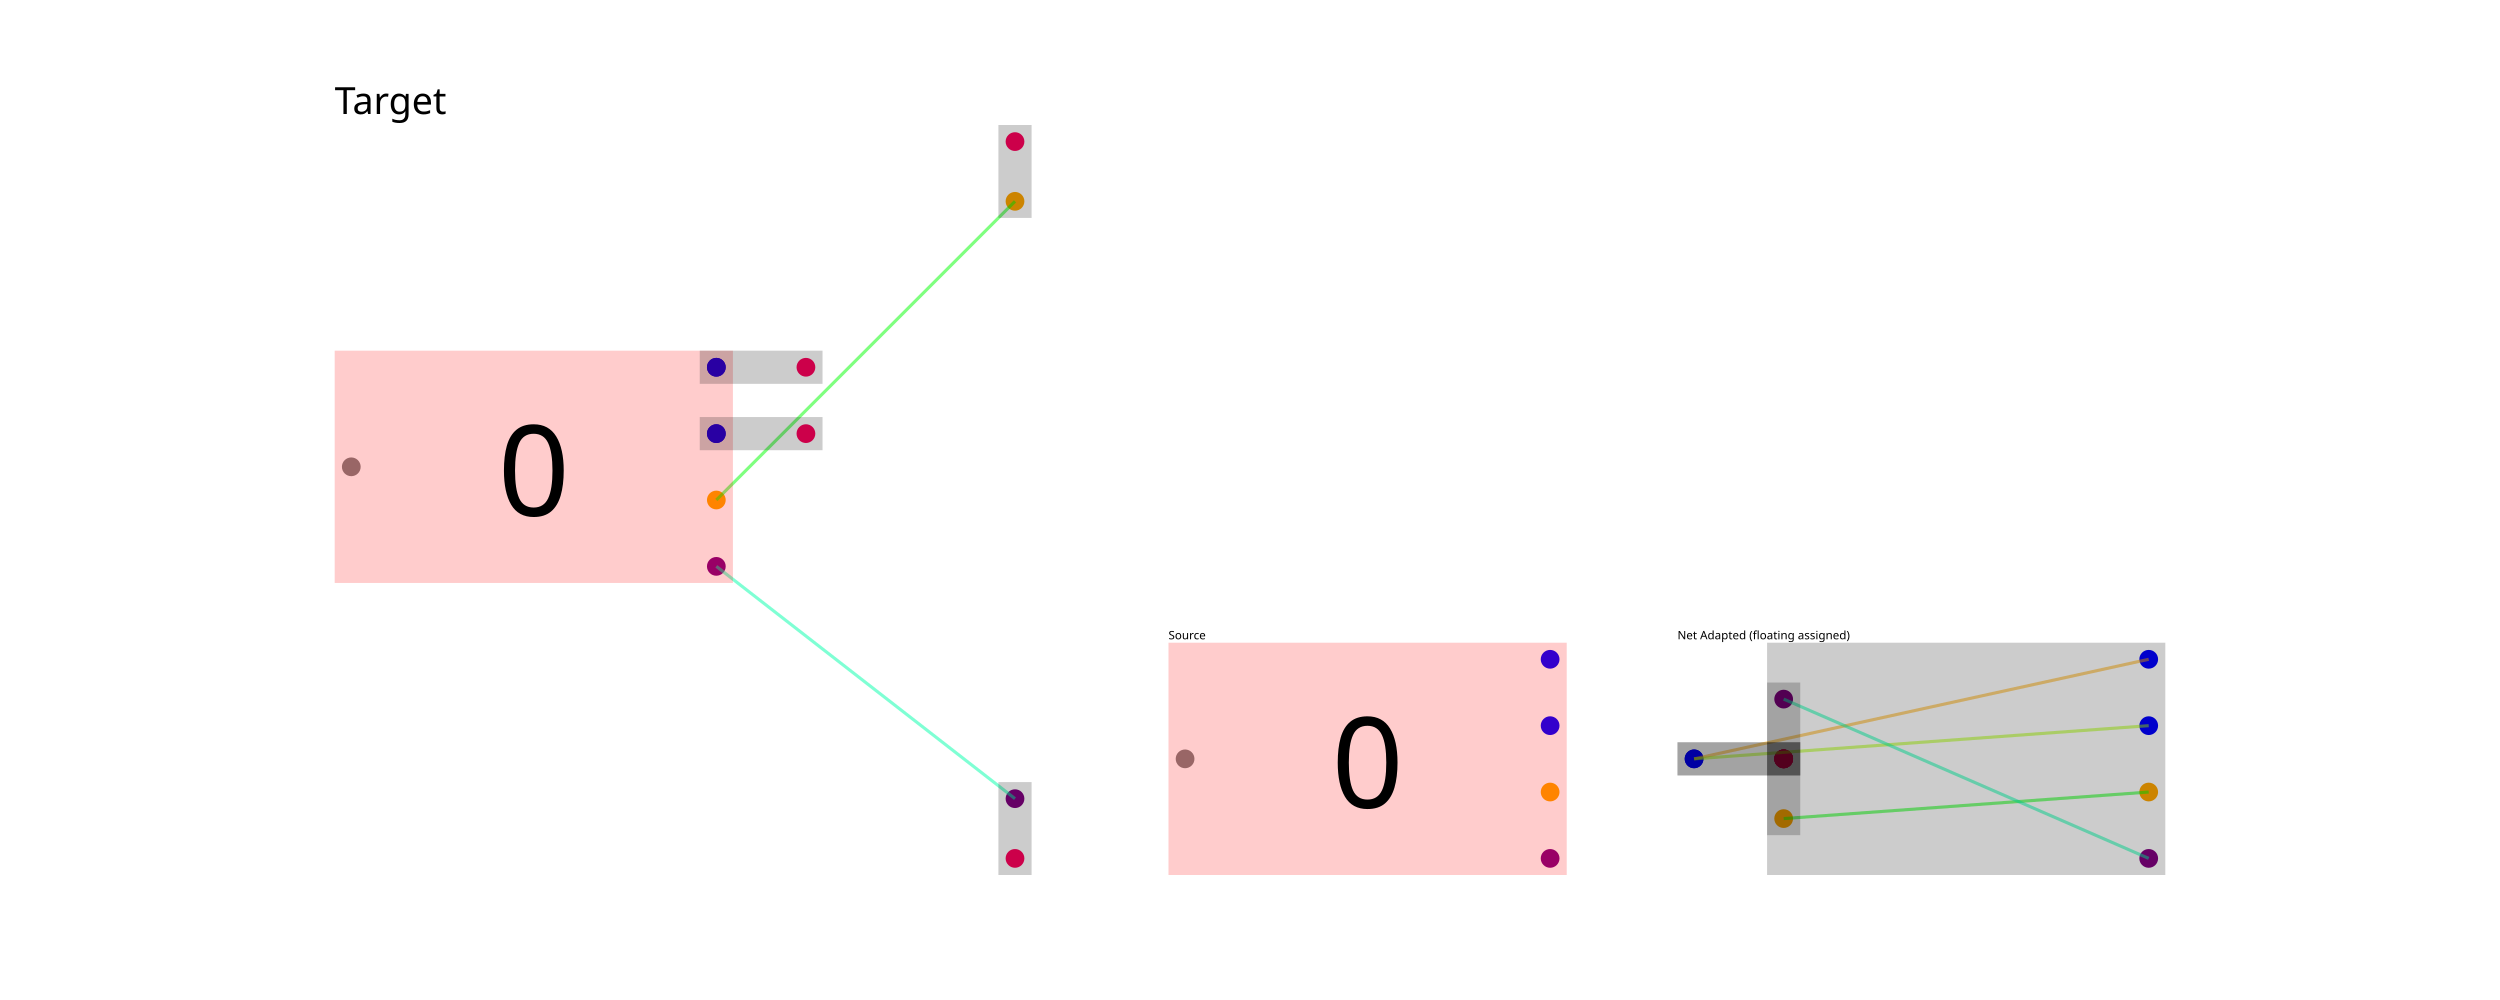
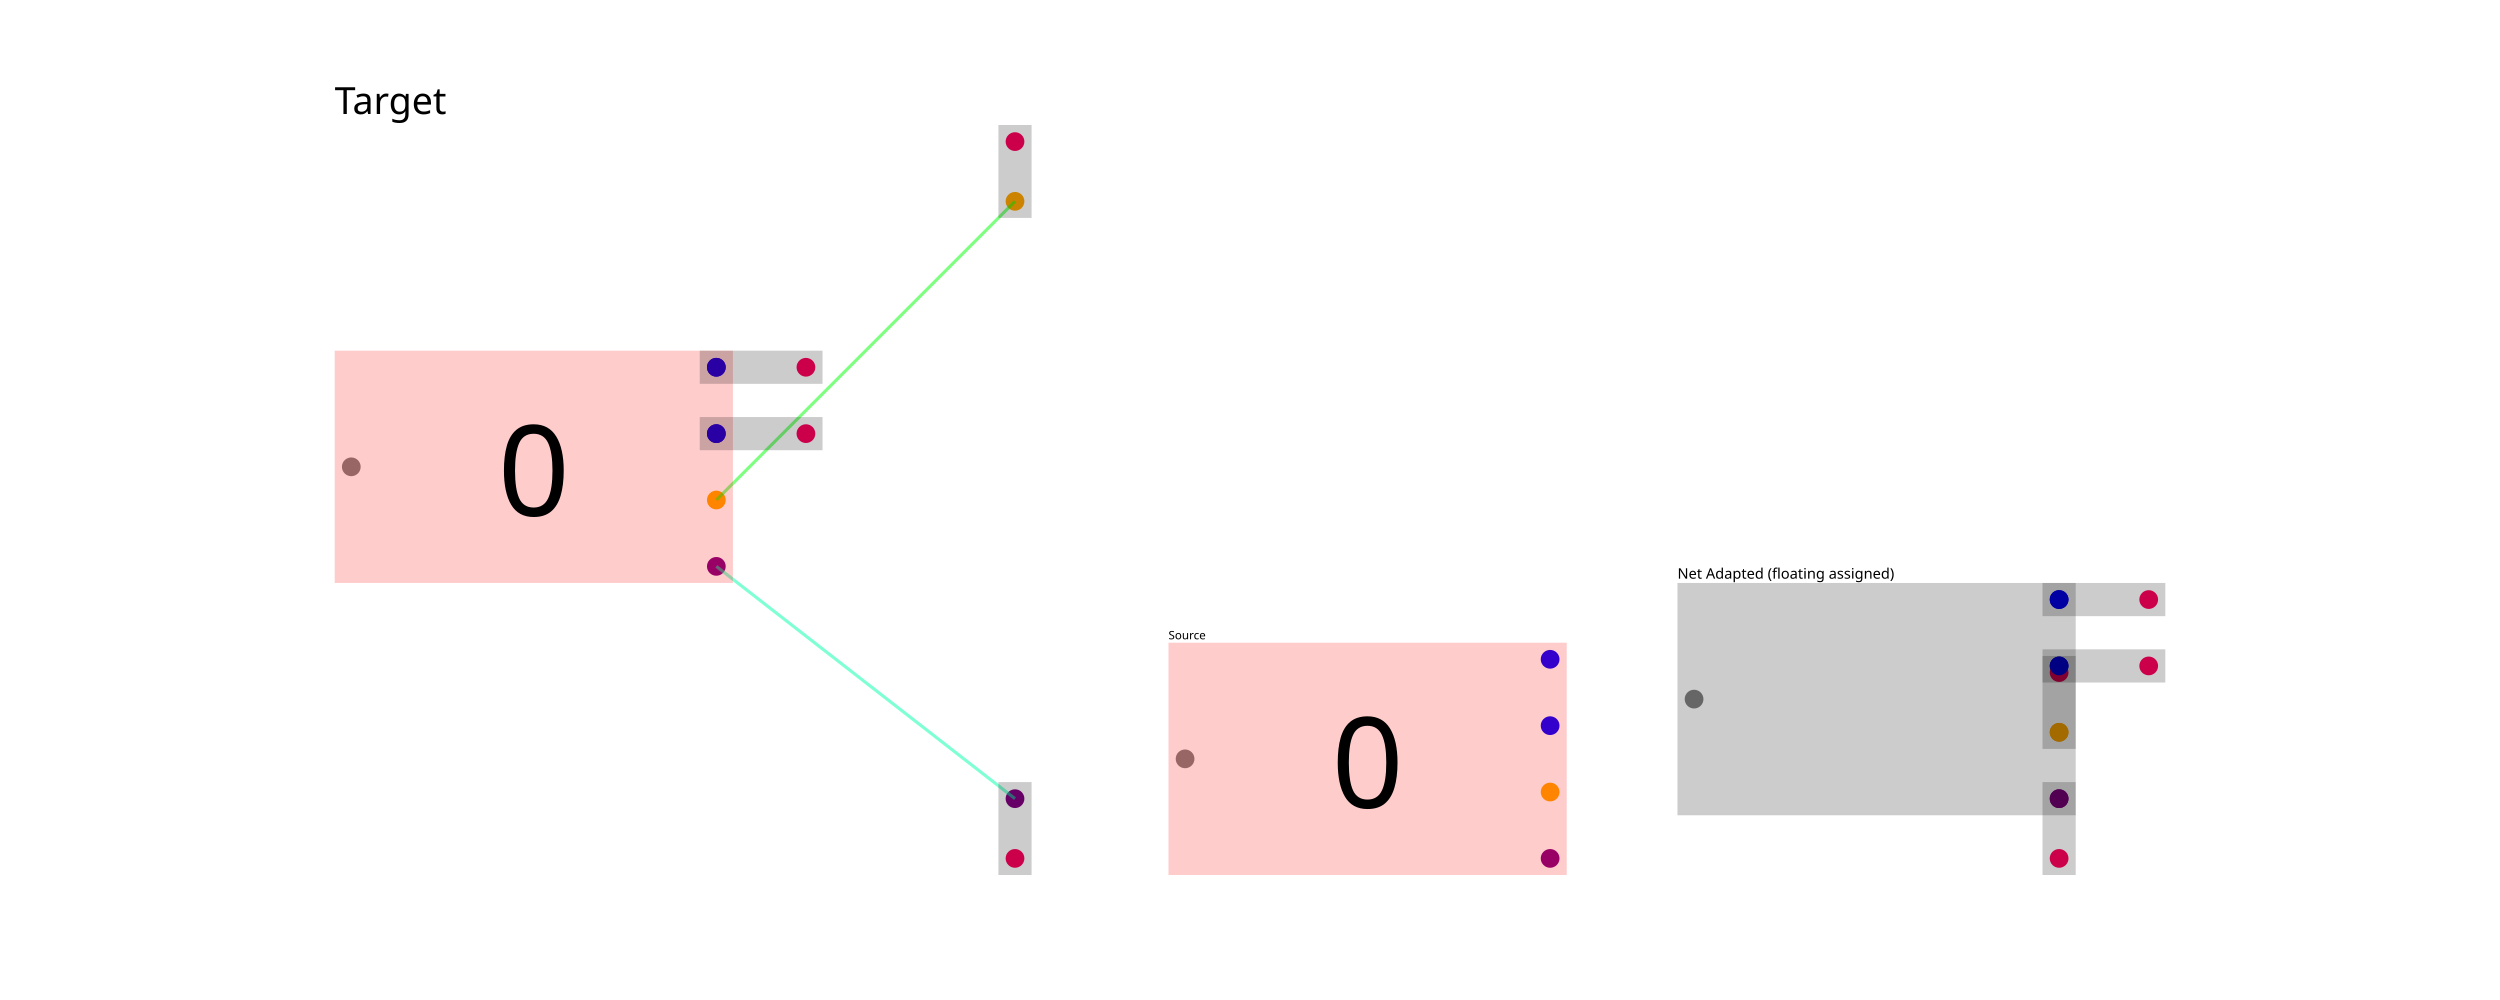
<svg xmlns="http://www.w3.org/2000/svg" width="800" height="320" viewBox="0 0 800 320">
  <rect width="100%" height="100%" fill="white" />
  <g>
    <circle data-type="point" data-label="schematic_component_0_center component_center center_schematic_component_0" data-x="0" data-y="0" cx="112.412" cy="149.381" r="3" fill="gray" />
  </g>
  <g>
    <circle data-type="point" data-label="schematic_port_0 normal unnamedsubcircuit13_connectivity_net0" data-x="1.1" data-y="0.30000000000000004" cx="229.226" cy="117.522" r="3" fill="blue" />
  </g>
  <g>
    <circle data-type="point" data-label="schematic_port_1 normal unnamedsubcircuit13_connectivity_net1" data-x="1.1" data-y="0.09999999999999998" cx="229.226" cy="138.761" r="3" fill="blue" />
  </g>
  <g>
    <circle data-type="point" data-label="schematic_port_2 vcc unnamedsubcircuit13_connectivity_net2" data-x="1.1" data-y="-0.10000000000000003" cx="229.226" cy="160" r="3" fill="orange" />
  </g>
  <g>
    <circle data-type="point" data-label="schematic_port_3 gnd unnamedsubcircuit13_connectivity_net3" data-x="1.1" data-y="-0.30000000000000004" cx="229.226" cy="181.239" r="3" fill="purple" />
  </g>
  <g>
    <circle data-type="point" data-label="schematic_net_label_0_pin gnd unnamedsubcircuit13_connectivity_net3" data-x="2" data-y="-1" cx="324.801" cy="255.575" r="3" fill="purple" />
  </g>
  <g>
    <circle data-type="point" data-label="schematic_net_label_0_center netlabel_center schematic_net_label_0_center" data-x="2" data-y="-1.18" cx="324.801" cy="274.69" r="3" fill="hsl(338.4, 100%, 50%, 1)" />
  </g>
  <g>
    <circle data-type="point" data-label="schematic_net_label_1_pin vcc unnamedsubcircuit13_connectivity_net2" data-x="2" data-y="0.8" cx="324.801" cy="64.425" r="3" fill="orange" />
  </g>
  <g>
    <circle data-type="point" data-label="schematic_net_label_1_center netlabel_center schematic_net_label_1_center" data-x="2" data-y="0.98" cx="324.801" cy="45.31" r="3" fill="hsl(338.4, 100%, 50%, 1)" />
  </g>
  <g>
    <circle data-type="point" data-label="schematic_net_label_2_pin normal unnamedsubcircuit13_connectivity_net0" data-x="1.1" data-y="0.30000000000000004" cx="229.226" cy="117.522" r="3" fill="blue" />
  </g>
  <g>
    <circle data-type="point" data-label="schematic_net_label_2_center netlabel_center schematic_net_label_2_center" data-x="1.37" data-y="0.30000000000000004" cx="257.898" cy="117.522" r="3" fill="hsl(338.4, 100%, 50%, 1)" />
  </g>
  <g>
    <circle data-type="point" data-label="schematic_net_label_3_pin normal unnamedsubcircuit13_connectivity_net1" data-x="1.1" data-y="0.09999999999999998" cx="229.226" cy="138.761" r="3" fill="blue" />
  </g>
  <g>
    <circle data-type="point" data-label="schematic_net_label_3_center netlabel_center schematic_net_label_3_center" data-x="1.37" data-y="0.09999999999999998" cx="257.898" cy="138.761" r="3" fill="hsl(338.4, 100%, 50%, 1)" />
  </g>
  <g>
    <circle data-type="point" data-label="schematic_component_0_center component_center center_schematic_component_0" data-x="2.5125" data-y="-0.8799999999999997" cx="379.226" cy="242.832" r="3" fill="gray" />
  </g>
  <g>
    <circle data-type="point" data-label="schematic_port_0 normal unnamedsubcircuit13_connectivity_net0" data-x="3.6125000000000003" data-y="-0.5799999999999996" cx="496.04" cy="210.973" r="3" fill="blue" />
  </g>
  <g>
    <circle data-type="point" data-label="schematic_port_1 normal unnamedsubcircuit13_connectivity_net1" data-x="3.6125000000000003" data-y="-0.7799999999999997" cx="496.04" cy="232.212" r="3" fill="blue" />
  </g>
  <g>
    <circle data-type="point" data-label="schematic_port_2 vcc unnamedsubcircuit13_connectivity_net2" data-x="3.6125000000000003" data-y="-0.9799999999999998" cx="496.04" cy="253.451" r="3" fill="orange" />
  </g>
  <g>
    <circle data-type="point" data-label="schematic_port_3 gnd unnamedsubcircuit13_connectivity_net3" data-x="3.6125000000000003" data-y="-1.1799999999999997" cx="496.04" cy="274.69" r="3" fill="purple" />
  </g>
  <g>
-     <circle data-type="point" data-label="schematic_component_0_center component_center center_schematic_component_0" data-x="4.31625" data-y="-0.8799999999999997" cx="570.774" cy="242.832" r="3" fill="gray" />
+     <circle data-type="point" data-label="schematic_component_0_center component_center center_schematic_component_0" data-x="4.046250000000001" data-y="-0.6999999999999997" cx="542.102" cy="223.717" r="3" fill="gray" />
  </g>
  <g>
-     <circle data-type="point" data-label="schematic_port_0 normal unnamedsubcircuit13_connectivity_net0" data-x="5.41625" data-y="-0.5799999999999996" cx="687.588" cy="210.973" r="3" fill="blue" />
+     <circle data-type="point" data-label="schematic_port_0 normal unnamedsubcircuit13_connectivity_net0" data-x="5.14625" data-y="-0.3999999999999997" cx="658.916" cy="191.858" r="3" fill="blue" />
  </g>
  <g>
-     <circle data-type="point" data-label="schematic_port_1 normal unnamedsubcircuit13_connectivity_net1" data-x="5.41625" data-y="-0.7799999999999997" cx="687.588" cy="232.212" r="3" fill="blue" />
+     <circle data-type="point" data-label="schematic_port_1 normal unnamedsubcircuit13_connectivity_net1" data-x="5.14625" data-y="-0.5999999999999998" cx="658.916" cy="213.097" r="3" fill="blue" />
  </g>
  <g>
-     <circle data-type="point" data-label="schematic_port_2 vcc unnamedsubcircuit13_connectivity_net2" data-x="5.41625" data-y="-0.9799999999999998" cx="687.588" cy="253.451" r="3" fill="orange" />
+     <circle data-type="point" data-label="schematic_port_2 vcc unnamedsubcircuit13_connectivity_net2" data-x="5.14625" data-y="-0.7999999999999998" cx="658.916" cy="234.336" r="3" fill="orange" />
  </g>
  <g>
-     <circle data-type="point" data-label="schematic_port_3 gnd unnamedsubcircuit13_connectivity_net3" data-x="5.41625" data-y="-1.1799999999999997" cx="687.588" cy="274.69" r="3" fill="purple" />
+     <circle data-type="point" data-label="schematic_port_3 gnd unnamedsubcircuit13_connectivity_net3" data-x="5.14625" data-y="-0.9999999999999998" cx="658.916" cy="255.575" r="3" fill="purple" />
  </g>
  <g>
-     <circle data-type="point" data-label="schematic_net_label_0_pin gnd unnamedsubcircuit13_connectivity_net3" data-x="4.31625" data-y="-0.6999999999999997" cx="570.774" cy="223.717" r="3" fill="purple" />
+     <circle data-type="point" data-label="schematic_net_label_0_pin gnd unnamedsubcircuit13_connectivity_net3" data-x="5.14625" data-y="-0.9999999999999998" cx="658.916" cy="255.575" r="3" fill="purple" />
  </g>
  <g>
-     <circle data-type="point" data-label="schematic_net_label_0_center netlabel_center schematic_net_label_0_center" data-x="4.31625" data-y="-0.8799999999999997" cx="570.774" cy="242.832" r="3" fill="hsl(338.4, 100%, 50%, 1)" />
+     <circle data-type="point" data-label="schematic_net_label_0_center netlabel_center schematic_net_label_0_center" data-x="5.14625" data-y="-1.1799999999999997" cx="658.916" cy="274.69" r="3" fill="hsl(338.4, 100%, 50%, 1)" />
  </g>
  <g>
-     <circle data-type="point" data-label="schematic_net_label_1_pin vcc unnamedsubcircuit13_connectivity_net2" data-x="4.31625" data-y="-1.0599999999999996" cx="570.774" cy="261.947" r="3" fill="orange" />
+     <circle data-type="point" data-label="schematic_net_label_1_pin vcc unnamedsubcircuit13_connectivity_net2" data-x="5.14625" data-y="-0.7999999999999998" cx="658.916" cy="234.336" r="3" fill="orange" />
  </g>
  <g>
-     <circle data-type="point" data-label="schematic_net_label_1_center netlabel_center schematic_net_label_1_center" data-x="4.31625" data-y="-0.8799999999999997" cx="570.774" cy="242.832" r="3" fill="hsl(338.4, 100%, 50%, 1)" />
+     <circle data-type="point" data-label="schematic_net_label_1_center netlabel_center schematic_net_label_1_center" data-x="5.14625" data-y="-0.6199999999999999" cx="658.916" cy="215.221" r="3" fill="hsl(338.4, 100%, 50%, 1)" />
  </g>
  <g>
-     <circle data-type="point" data-label="schematic_net_label_2_pin normal unnamedsubcircuit13_connectivity_net0" data-x="4.046250000000001" data-y="-0.8799999999999997" cx="542.102" cy="242.832" r="3" fill="blue" />
+     <circle data-type="point" data-label="schematic_net_label_2_pin normal unnamedsubcircuit13_connectivity_net0" data-x="5.14625" data-y="-0.3999999999999997" cx="658.916" cy="191.858" r="3" fill="blue" />
  </g>
  <g>
-     <circle data-type="point" data-label="schematic_net_label_2_center netlabel_center schematic_net_label_2_center" data-x="4.31625" data-y="-0.8799999999999997" cx="570.774" cy="242.832" r="3" fill="hsl(338.4, 100%, 50%, 1)" />
+     <circle data-type="point" data-label="schematic_net_label_2_center netlabel_center schematic_net_label_2_center" data-x="5.416250000000001" data-y="-0.3999999999999997" cx="687.588" cy="191.858" r="3" fill="hsl(338.4, 100%, 50%, 1)" />
  </g>
  <g>
-     <circle data-type="point" data-label="schematic_net_label_3_pin normal unnamedsubcircuit13_connectivity_net1" data-x="4.046250000000001" data-y="-0.8799999999999997" cx="542.102" cy="242.832" r="3" fill="blue" />
+     <circle data-type="point" data-label="schematic_net_label_3_pin normal unnamedsubcircuit13_connectivity_net1" data-x="5.14625" data-y="-0.5999999999999998" cx="658.916" cy="213.097" r="3" fill="blue" />
  </g>
  <g>
-     <circle data-type="point" data-label="schematic_net_label_3_center netlabel_center schematic_net_label_3_center" data-x="4.31625" data-y="-0.8799999999999997" cx="570.774" cy="242.832" r="3" fill="hsl(338.4, 100%, 50%, 1)" />
+     <circle data-type="point" data-label="schematic_net_label_3_center netlabel_center schematic_net_label_3_center" data-x="5.416250000000001" data-y="-0.5999999999999998" cx="687.588" cy="213.097" r="3" fill="hsl(338.4, 100%, 50%, 1)" />
  </g>
  <g>
    <polyline data-points="1.1,0.30000000000000004 1.1,0.30000000000000004" data-type="line" data-label="" points="229.226,117.522 229.226,117.522" fill="none" stroke="hsl(40, 100%, 50%, 0.5)" stroke-width="1" />
  </g>
  <g>
    <polyline data-points="1.1,0.09999999999999998 1.1,0.09999999999999998" data-type="line" data-label="" points="229.226,138.761 229.226,138.761" fill="none" stroke="hsl(80, 100%, 50%, 0.5)" stroke-width="1" />
  </g>
  <g>
    <polyline data-points="1.1,-0.10000000000000003 2,0.8" data-type="line" data-label="" points="229.226,160 324.801,64.425" fill="none" stroke="hsl(120, 100%, 50%, 0.5)" stroke-width="1" />
  </g>
  <g>
    <polyline data-points="1.1,-0.30000000000000004 2,-1" data-type="line" data-label="" points="229.226,181.239 324.801,255.575" fill="none" stroke="hsl(160, 100%, 50%, 0.5)" stroke-width="1" />
  </g>
  <g>
-     <polyline data-points="5.41625,-0.5799999999999996 4.046250000000001,-0.8799999999999997" data-type="line" data-label="" points="687.588,210.973 542.102,242.832" fill="none" stroke="hsl(40, 100%, 50%, 0.5)" stroke-width="1" />
+     <polyline data-points="5.14625,-0.3999999999999997 5.14625,-0.3999999999999997" data-type="line" data-label="" points="658.916,191.858 658.916,191.858" fill="none" stroke="hsl(40, 100%, 50%, 0.5)" stroke-width="1" />
  </g>
  <g>
-     <polyline data-points="5.41625,-0.7799999999999997 4.046250000000001,-0.8799999999999997" data-type="line" data-label="" points="687.588,232.212 542.102,242.832" fill="none" stroke="hsl(80, 100%, 50%, 0.5)" stroke-width="1" />
+     <polyline data-points="5.14625,-0.5999999999999998 5.14625,-0.5999999999999998" data-type="line" data-label="" points="658.916,213.097 658.916,213.097" fill="none" stroke="hsl(80, 100%, 50%, 0.5)" stroke-width="1" />
  </g>
  <g>
-     <polyline data-points="5.41625,-0.9799999999999998 4.31625,-1.0599999999999996" data-type="line" data-label="" points="687.588,253.451 570.774,261.947" fill="none" stroke="hsl(120, 100%, 50%, 0.5)" stroke-width="1" />
+     <polyline data-points="5.14625,-0.7999999999999998 5.14625,-0.7999999999999998" data-type="line" data-label="" points="658.916,234.336 658.916,234.336" fill="none" stroke="hsl(120, 100%, 50%, 0.5)" stroke-width="1" />
  </g>
  <g>
-     <polyline data-points="5.41625,-1.1799999999999997 4.31625,-0.6999999999999997" data-type="line" data-label="" points="687.588,274.69 570.774,223.717" fill="none" stroke="hsl(160, 100%, 50%, 0.5)" stroke-width="1" />
+     <polyline data-points="5.14625,-0.9999999999999998 5.14625,-0.9999999999999998" data-type="line" data-label="" points="658.916,255.575 658.916,255.575" fill="none" stroke="hsl(160, 100%, 50%, 0.5)" stroke-width="1" />
  </g>
  <g>
    <rect data-type="rect" data-label="schematic_component_0" data-x="0.55" data-y="0" x="107.102" y="112.212" width="127.434" height="74.336" fill="hsl(0, 100%, 50%, 0.2)" stroke="black" stroke-width="0.009" />
  </g>
  <g>
    <rect data-type="rect" data-label="schematic_net_label_0" data-x="2" data-y="-1.0899999999999999" x="319.491" y="250.265" width="10.619" height="29.735" fill="rgba(0, 0, 0, 0.2)" stroke="black" stroke-width="0.009" />
  </g>
  <g>
    <rect data-type="rect" data-label="schematic_net_label_1" data-x="2" data-y="0.89" x="319.491" y="40" width="10.619" height="29.735" fill="rgba(0, 0, 0, 0.2)" stroke="black" stroke-width="0.009" />
  </g>
  <g>
    <rect data-type="rect" data-label="schematic_net_label_2" data-x="1.235" data-y="0.30000000000000004" x="223.916" y="112.212" width="39.292" height="10.619" fill="rgba(0, 0, 0, 0.2)" stroke="black" stroke-width="0.009" />
  </g>
  <g>
    <rect data-type="rect" data-label="schematic_net_label_3" data-x="1.235" data-y="0.09999999999999998" x="223.916" y="133.451" width="39.292" height="10.619" fill="rgba(0, 0, 0, 0.2)" stroke="black" stroke-width="0.009" />
  </g>
  <g>
    <rect data-type="rect" data-label="schematic_component_0" data-x="3.0625" data-y="-0.8799999999999997" x="373.916" y="205.664" width="127.434" height="74.336" fill="hsl(0, 100%, 50%, 0.2)" stroke="black" stroke-width="0.009" />
  </g>
  <g>
-     <rect data-type="rect" data-label="schematic_component_0" data-x="4.86625" data-y="-0.8799999999999997" x="565.465" y="205.664" width="127.434" height="74.336" fill="rgba(0, 0, 0, 0.2)" stroke="black" stroke-width="0.009" />
+     <rect data-type="rect" data-label="schematic_component_0" data-x="4.59625" data-y="-0.6999999999999997" x="536.792" y="186.549" width="127.434" height="74.336" fill="rgba(0, 0, 0, 0.2)" stroke="black" stroke-width="0.009" />
  </g>
  <g>
-     <rect data-type="rect" data-label="schematic_net_label_0" data-x="4.31625" data-y="-0.7899999999999997" x="565.465" y="218.407" width="10.619" height="29.735" fill="rgba(0, 0, 0, 0.2)" stroke="black" stroke-width="0.009" />
+     <rect data-type="rect" data-label="schematic_net_label_0" data-x="5.14625" data-y="-1.0899999999999999" x="653.606" y="250.265" width="10.619" height="29.735" fill="rgba(0, 0, 0, 0.2)" stroke="black" stroke-width="0.009" />
  </g>
  <g>
-     <rect data-type="rect" data-label="schematic_net_label_1" data-x="4.31625" data-y="-0.9699999999999996" x="565.465" y="237.522" width="10.619" height="29.735" fill="rgba(0, 0, 0, 0.2)" stroke="black" stroke-width="0.009" />
+     <rect data-type="rect" data-label="schematic_net_label_1" data-x="5.14625" data-y="-0.7099999999999997" x="653.606" y="209.912" width="10.619" height="29.735" fill="rgba(0, 0, 0, 0.2)" stroke="black" stroke-width="0.009" />
  </g>
  <g>
-     <rect data-type="rect" data-label="schematic_net_label_2" data-x="4.18125" data-y="-0.8799999999999997" x="536.792" y="237.522" width="39.292" height="10.619" fill="rgba(0, 0, 0, 0.2)" stroke="black" stroke-width="0.009" />
+     <rect data-type="rect" data-label="schematic_net_label_2" data-x="5.281250000000001" data-y="-0.3999999999999997" x="653.606" y="186.549" width="39.292" height="10.619" fill="rgba(0, 0, 0, 0.2)" stroke="black" stroke-width="0.009" />
  </g>
  <g>
-     <rect data-type="rect" data-label="schematic_net_label_3" data-x="4.18125" data-y="-0.8799999999999997" x="536.792" y="237.522" width="39.292" height="10.619" fill="rgba(0, 0, 0, 0.2)" stroke="black" stroke-width="0.009" />
+     <rect data-type="rect" data-label="schematic_net_label_3" data-x="5.281250000000001" data-y="-0.5999999999999998" x="653.606" y="207.788" width="39.292" height="10.619" fill="rgba(0, 0, 0, 0.2)" stroke="black" stroke-width="0.009" />
  </g>
  <text data-type="text" data-label="Target" data-x="-0.050000000000000044" data-y="1.03" x="107.102" y="40" fill="black" font-size="12" font-family="sans-serif" text-anchor="start" dominant-baseline="text-after-edge">Target</text>
  <text data-type="text" data-label="0" data-x="0.55" data-y="0" x="170.819" y="149.381" fill="black" font-size="40.354" font-family="sans-serif" text-anchor="middle" dominant-baseline="central">0</text>
  <text data-type="text" data-label="Source" data-x="2.4625000000000004" data-y="-0.5299999999999996" x="373.916" y="205.664" fill="black" font-size="3.717" font-family="sans-serif" text-anchor="start" dominant-baseline="text-after-edge">Source</text>
  <text data-type="text" data-label="0" data-x="3.0625" data-y="-0.8799999999999997" x="437.633" y="242.832" fill="black" font-size="40.354" font-family="sans-serif" text-anchor="middle" dominant-baseline="central">0</text>
-   <text data-type="text" data-label="Net Adapted (floating assigned)" data-x="3.9962500000000003" data-y="-0.5299999999999996" x="536.792" y="205.664" fill="black" font-size="3.717" font-family="sans-serif" text-anchor="start" dominant-baseline="text-after-edge">Net Adapted (floating assigned)</text>
+   <text data-type="text" data-label="Net Adapted (floating assigned)" data-x="3.9962500000000007" data-y="-0.3499999999999997" x="536.792" y="186.549" fill="black" font-size="4.673" font-family="sans-serif" text-anchor="start" dominant-baseline="text-after-edge">Net Adapted (floating assigned)</text>
  <g id="crosshair" style="display: none">
    <line id="crosshair-h" y1="0" y2="320" stroke="#666" stroke-width="0.5" />
    <line id="crosshair-v" x1="0" x2="800" stroke="#666" stroke-width="0.5" />
    <text id="coordinates" font-family="monospace" font-size="12" fill="#666" />
  </g>
</svg>
